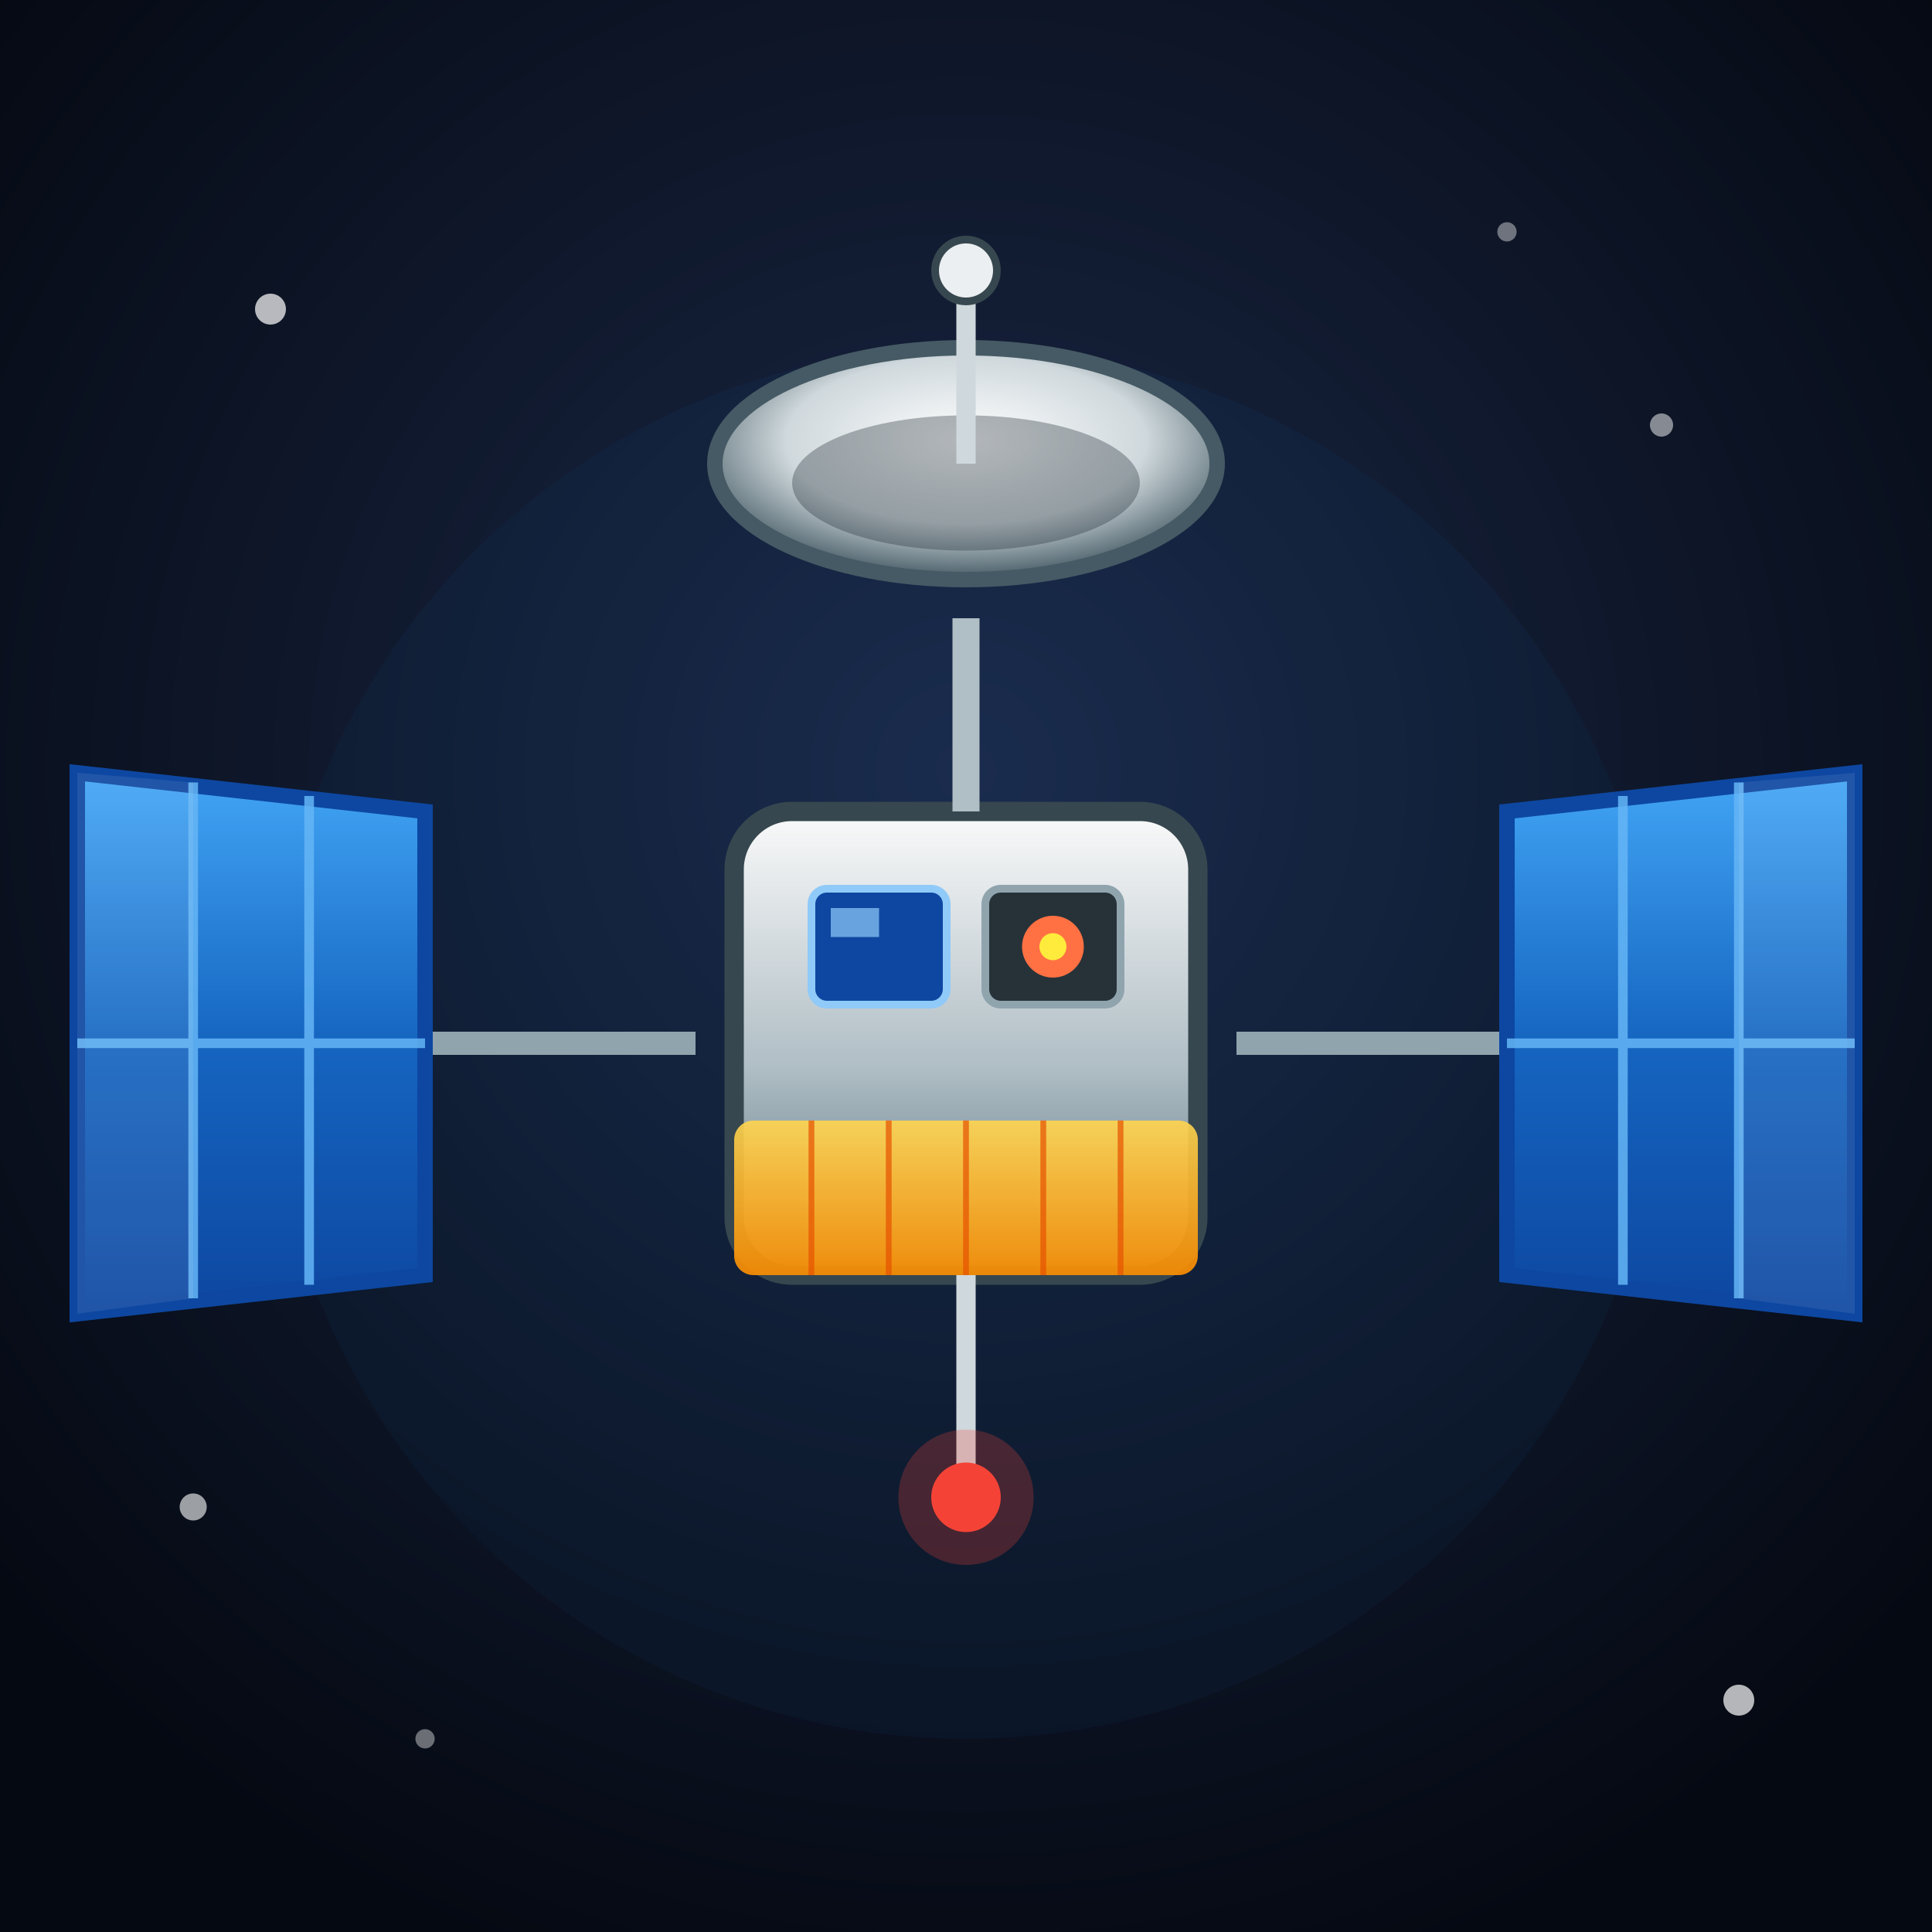
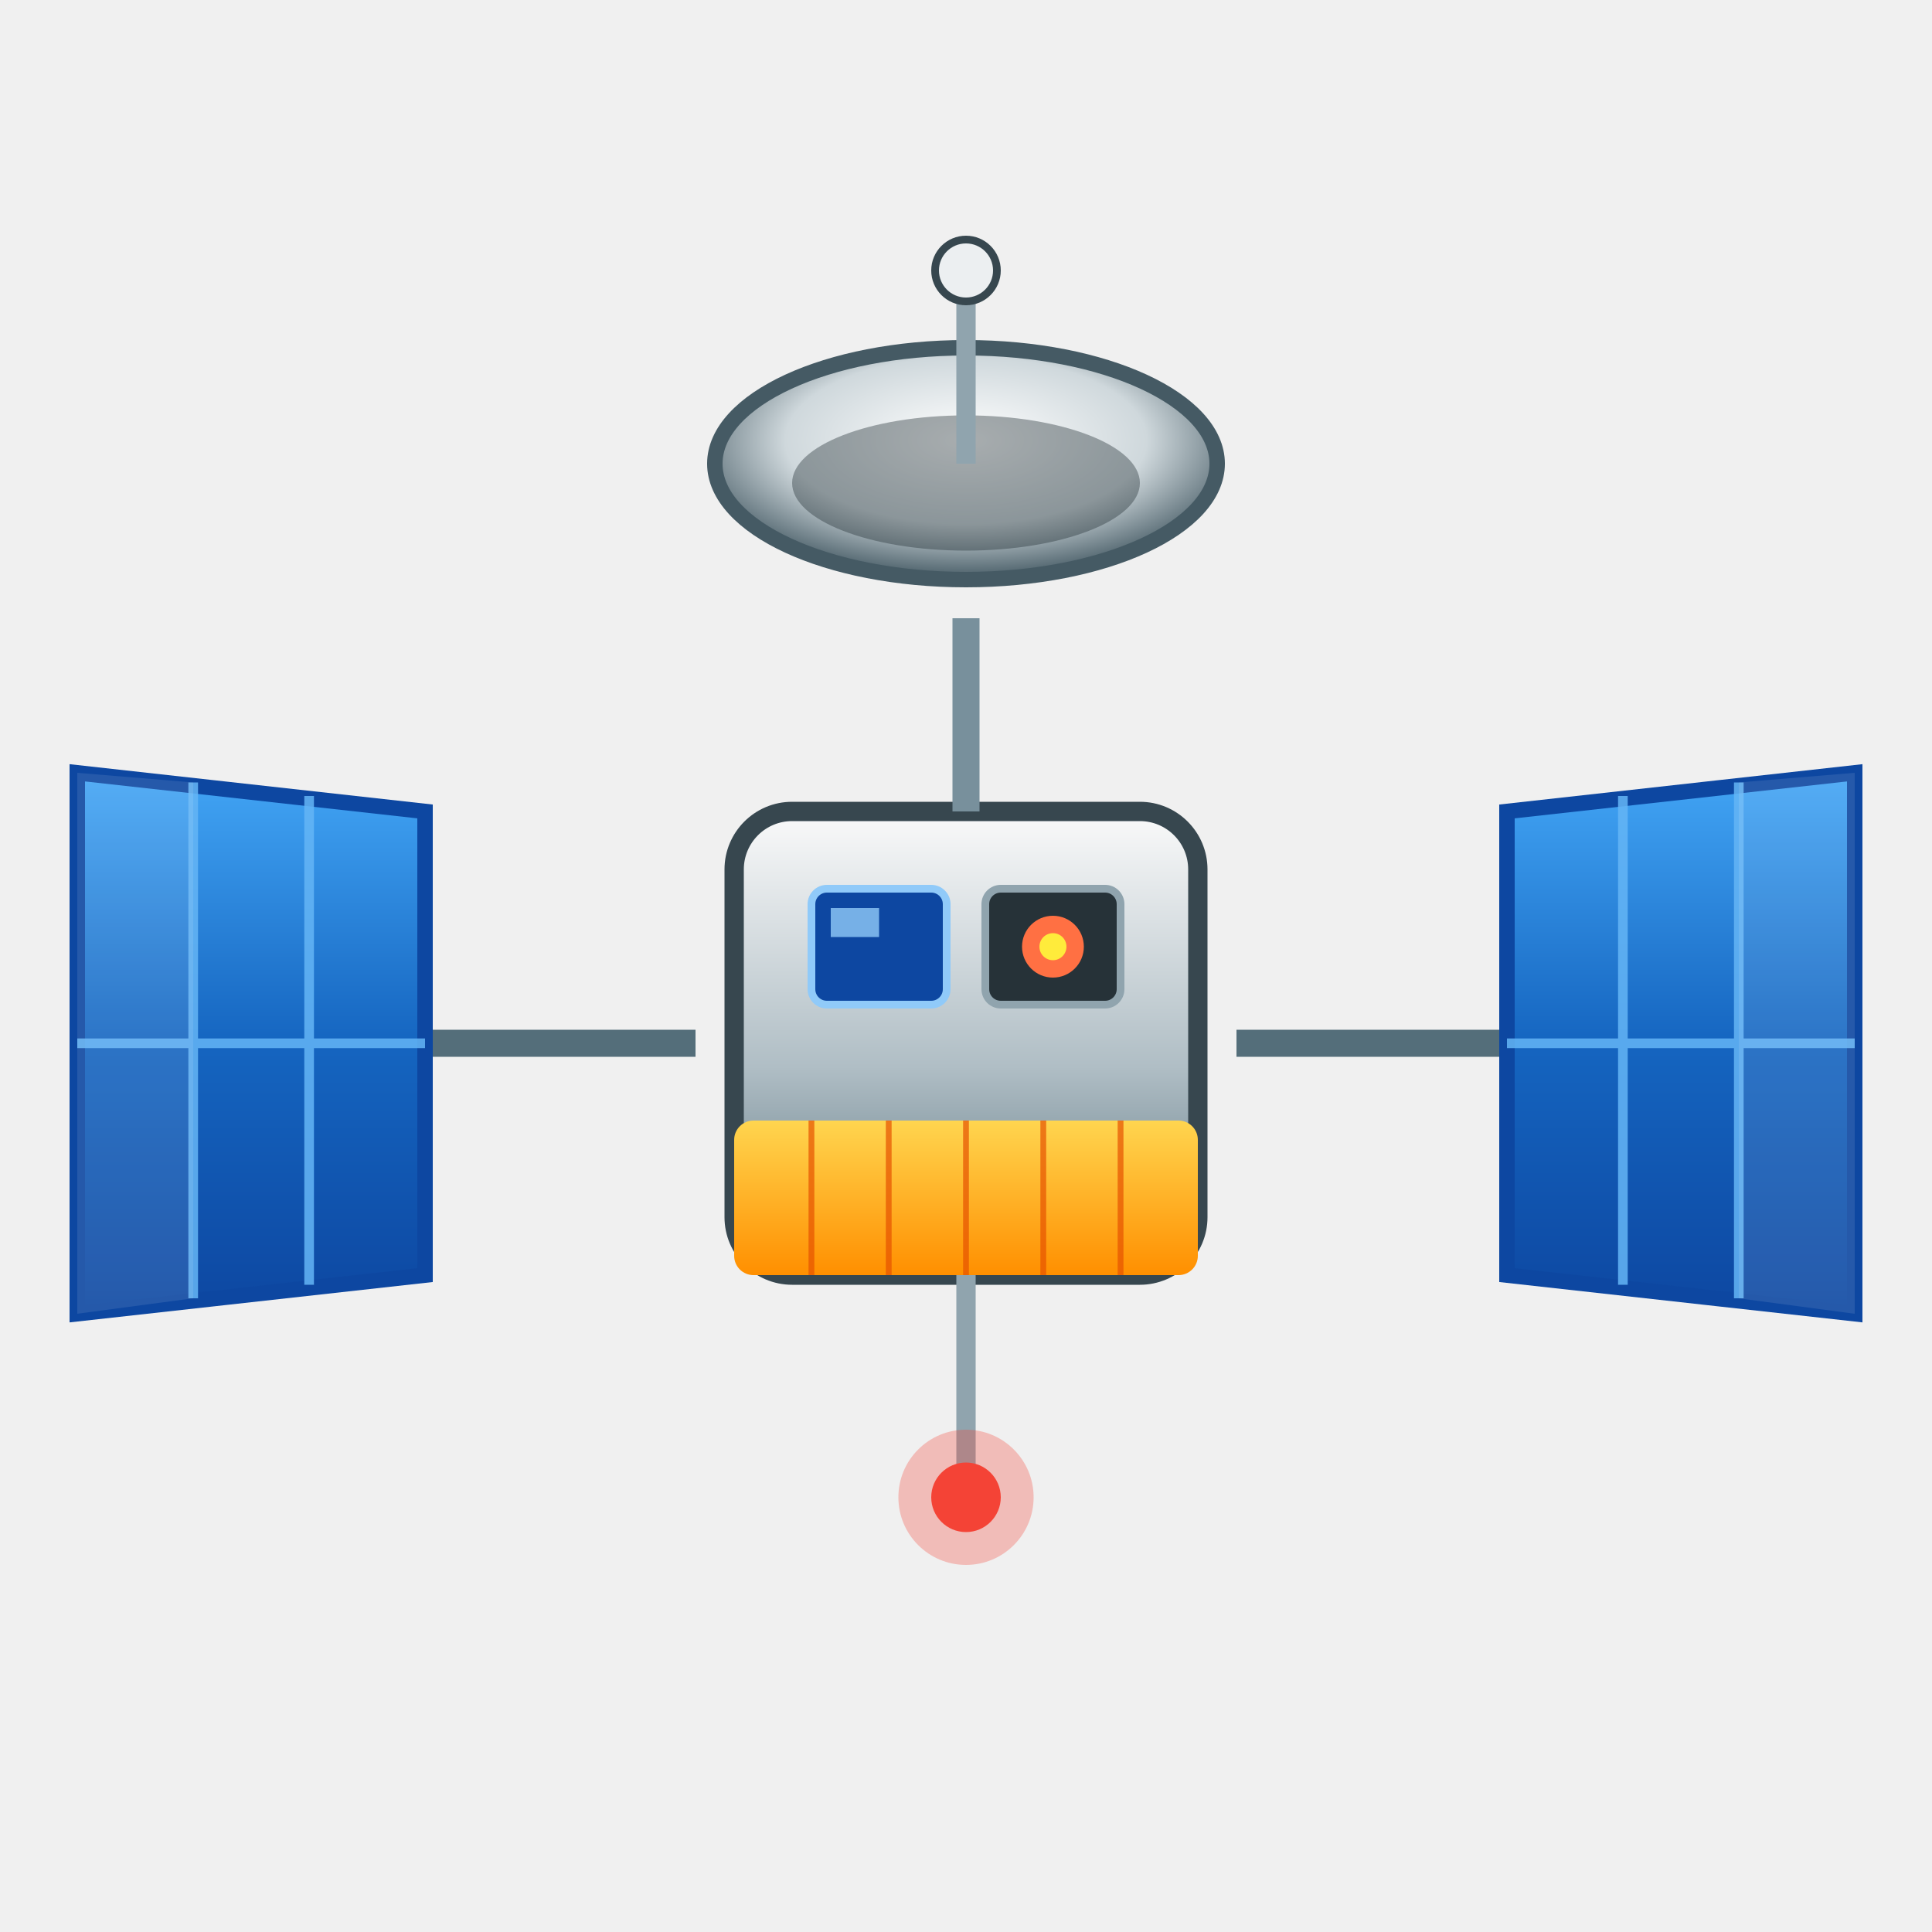
<svg xmlns="http://www.w3.org/2000/svg" viewBox="0 0 100 100">
  <defs>
-     <radialGradient id="bg" cx="50%" cy="40%" r="65%">
-       <stop offset="0%" stop-color="#1a2847" />
-       <stop offset="100%" stop-color="#050912" />
-     </radialGradient>
    <linearGradient id="sp1" x1="0%" y1="0%" x2="0%" y2="100%">
      <stop offset="0%" stop-color="#42A5F5" />
      <stop offset="50%" stop-color="#1565C0" />
      <stop offset="100%" stop-color="#0D47A1" />
    </linearGradient>
    <linearGradient id="sb" x1="0%" y1="0%" x2="0%" y2="100%">
      <stop offset="0%" stop-color="#FAFAFA" />
      <stop offset="55%" stop-color="#B0BEC5" />
      <stop offset="100%" stop-color="#546E7A" />
    </linearGradient>
    <linearGradient id="foil" x1="0%" y1="0%" x2="0%" y2="100%">
      <stop offset="0%" stop-color="#FFD54F" />
      <stop offset="100%" stop-color="#FF8F00" />
    </linearGradient>
    <radialGradient id="dish" cx="50%" cy="40%" r="60%">
      <stop offset="0%" stop-color="#FFFFFF" />
      <stop offset="60%" stop-color="#CFD8DC" />
      <stop offset="100%" stop-color="#455A64" />
    </radialGradient>
  </defs>
-   <rect width="100" height="100" fill="url(#bg)" />
-   <circle cx="14" cy="16" r="0.8" fill="white" opacity="0.7" />
-   <circle cx="86" cy="22" r="0.6" fill="white" opacity="0.5" />
-   <circle cx="10" cy="78" r="0.7" fill="white" opacity="0.6" />
-   <circle cx="90" cy="88" r="0.8" fill="white" opacity="0.7" />
-   <circle cx="78" cy="12" r="0.5" fill="white" opacity="0.4" />
-   <circle cx="22" cy="90" r="0.5" fill="white" opacity="0.4" />
-   <circle cx="50" cy="54" r="36" fill="#1976D2" opacity="0.05" />
-   <line x1="36" y1="54" x2="22" y2="54" stroke="#90A4AE" stroke-width="1.2" />
-   <line x1="64" y1="54" x2="78" y2="54" stroke="#90A4AE" stroke-width="1.2" />
+   <line x1="36" y1="54" x2="22" y2="54" stroke="#546E7A" stroke-width="1.4" />
+   <line x1="64" y1="54" x2="78" y2="54" stroke="#546E7A" stroke-width="1.4" />
  <g>
    <polygon points="4,40 22,42 22,66 4,68" fill="url(#sp1)" stroke="#0D47A1" stroke-width="0.8" />
    <g stroke="#64B5F6" stroke-width="0.5" opacity="0.85">
      <line x1="4" y1="54" x2="22" y2="54" />
      <line x1="10" y1="40.5" x2="10" y2="67.2" />
      <line x1="16" y1="41.2" x2="16" y2="66.5" />
    </g>
-     <polygon points="4,40 10,40.5 10,67.2 4,68" fill="#FFFFFF" opacity="0.08" />
+     <polygon points="4,40 10,40.5 10,67.2 4,68" fill="#FFFFFF" opacity="0.1" />
  </g>
  <g>
    <polygon points="78,42 96,40 96,68 78,66" fill="url(#sp1)" stroke="#0D47A1" stroke-width="0.8" />
    <g stroke="#64B5F6" stroke-width="0.5" opacity="0.85">
      <line x1="78" y1="54" x2="96" y2="54" />
      <line x1="84" y1="41.2" x2="84" y2="66.5" />
      <line x1="90" y1="40.5" x2="90" y2="67.2" />
    </g>
-     <polygon points="90,40.5 96,40 96,68 90,67.2" fill="#FFFFFF" opacity="0.08" />
+     <polygon points="90,40.5 96,40 96,68 90,67.2" fill="#FFFFFF" opacity="0.1" />
  </g>
  <rect x="38" y="42" width="24" height="24" rx="3" fill="url(#sb)" stroke="#37474F" stroke-width="1" />
-   <rect x="38" y="58" width="24" height="8" rx="1" fill="url(#foil)" opacity="0.9" />
+   <rect x="38" y="58" width="24" height="8" rx="1" fill="url(#foil)" />
  <g stroke="#E65100" stroke-width="0.3" opacity="0.7">
    <line x1="42" y1="58" x2="42" y2="66" />
    <line x1="46" y1="58" x2="46" y2="66" />
    <line x1="50" y1="58" x2="50" y2="66" />
    <line x1="54" y1="58" x2="54" y2="66" />
    <line x1="58" y1="58" x2="58" y2="66" />
  </g>
  <rect x="42" y="46" width="7" height="6" rx="0.8" fill="#0D47A1" stroke="#90CAF9" stroke-width="0.4" />
-   <rect x="43" y="47" width="2.5" height="1.5" fill="#90CAF9" opacity="0.7" />
+   <rect x="43" y="47" width="2.5" height="1.5" fill="#90CAF9" opacity="0.8" />
  <rect x="51" y="46" width="7" height="6" rx="0.8" fill="#263238" stroke="#90A4AE" stroke-width="0.4" />
  <circle cx="54.5" cy="49" r="1.6" fill="#FF7043" />
  <circle cx="54.5" cy="49" r="0.7" fill="#FFEB3B" />
  <g>
-     <line x1="50" y1="42" x2="50" y2="32" stroke="#B0BEC5" stroke-width="1.4" />
+     <line x1="50" y1="42" x2="50" y2="32" stroke="#78909C" stroke-width="1.4" />
    <ellipse cx="50" cy="24" rx="13" ry="6" fill="url(#dish)" stroke="#455A64" stroke-width="0.8" />
-     <ellipse cx="50" cy="25" rx="9" ry="3.5" fill="#263238" opacity="0.35" />
-     <line x1="50" y1="24" x2="50" y2="14" stroke="#CFD8DC" stroke-width="1" />
+     <ellipse cx="50" cy="25" rx="9" ry="3.5" fill="#263238" opacity="0.4" />
+     <line x1="50" y1="24" x2="50" y2="14" stroke="#90A4AE" stroke-width="1" />
    <circle cx="50" cy="14" r="1.6" fill="#ECEFF1" stroke="#37474F" stroke-width="0.4" />
  </g>
-   <line x1="50" y1="66" x2="50" y2="76" stroke="#CFD8DC" stroke-width="1" />
+   <line x1="50" y1="66" x2="50" y2="76" stroke="#90A4AE" stroke-width="1" />
  <circle cx="50" cy="77.5" r="1.8" fill="#F44336" />
-   <circle cx="50" cy="77.5" r="3.5" fill="#F44336" opacity="0.25" />
+   <circle cx="50" cy="77.5" r="3.5" fill="#F44336" opacity="0.3" />
</svg>
